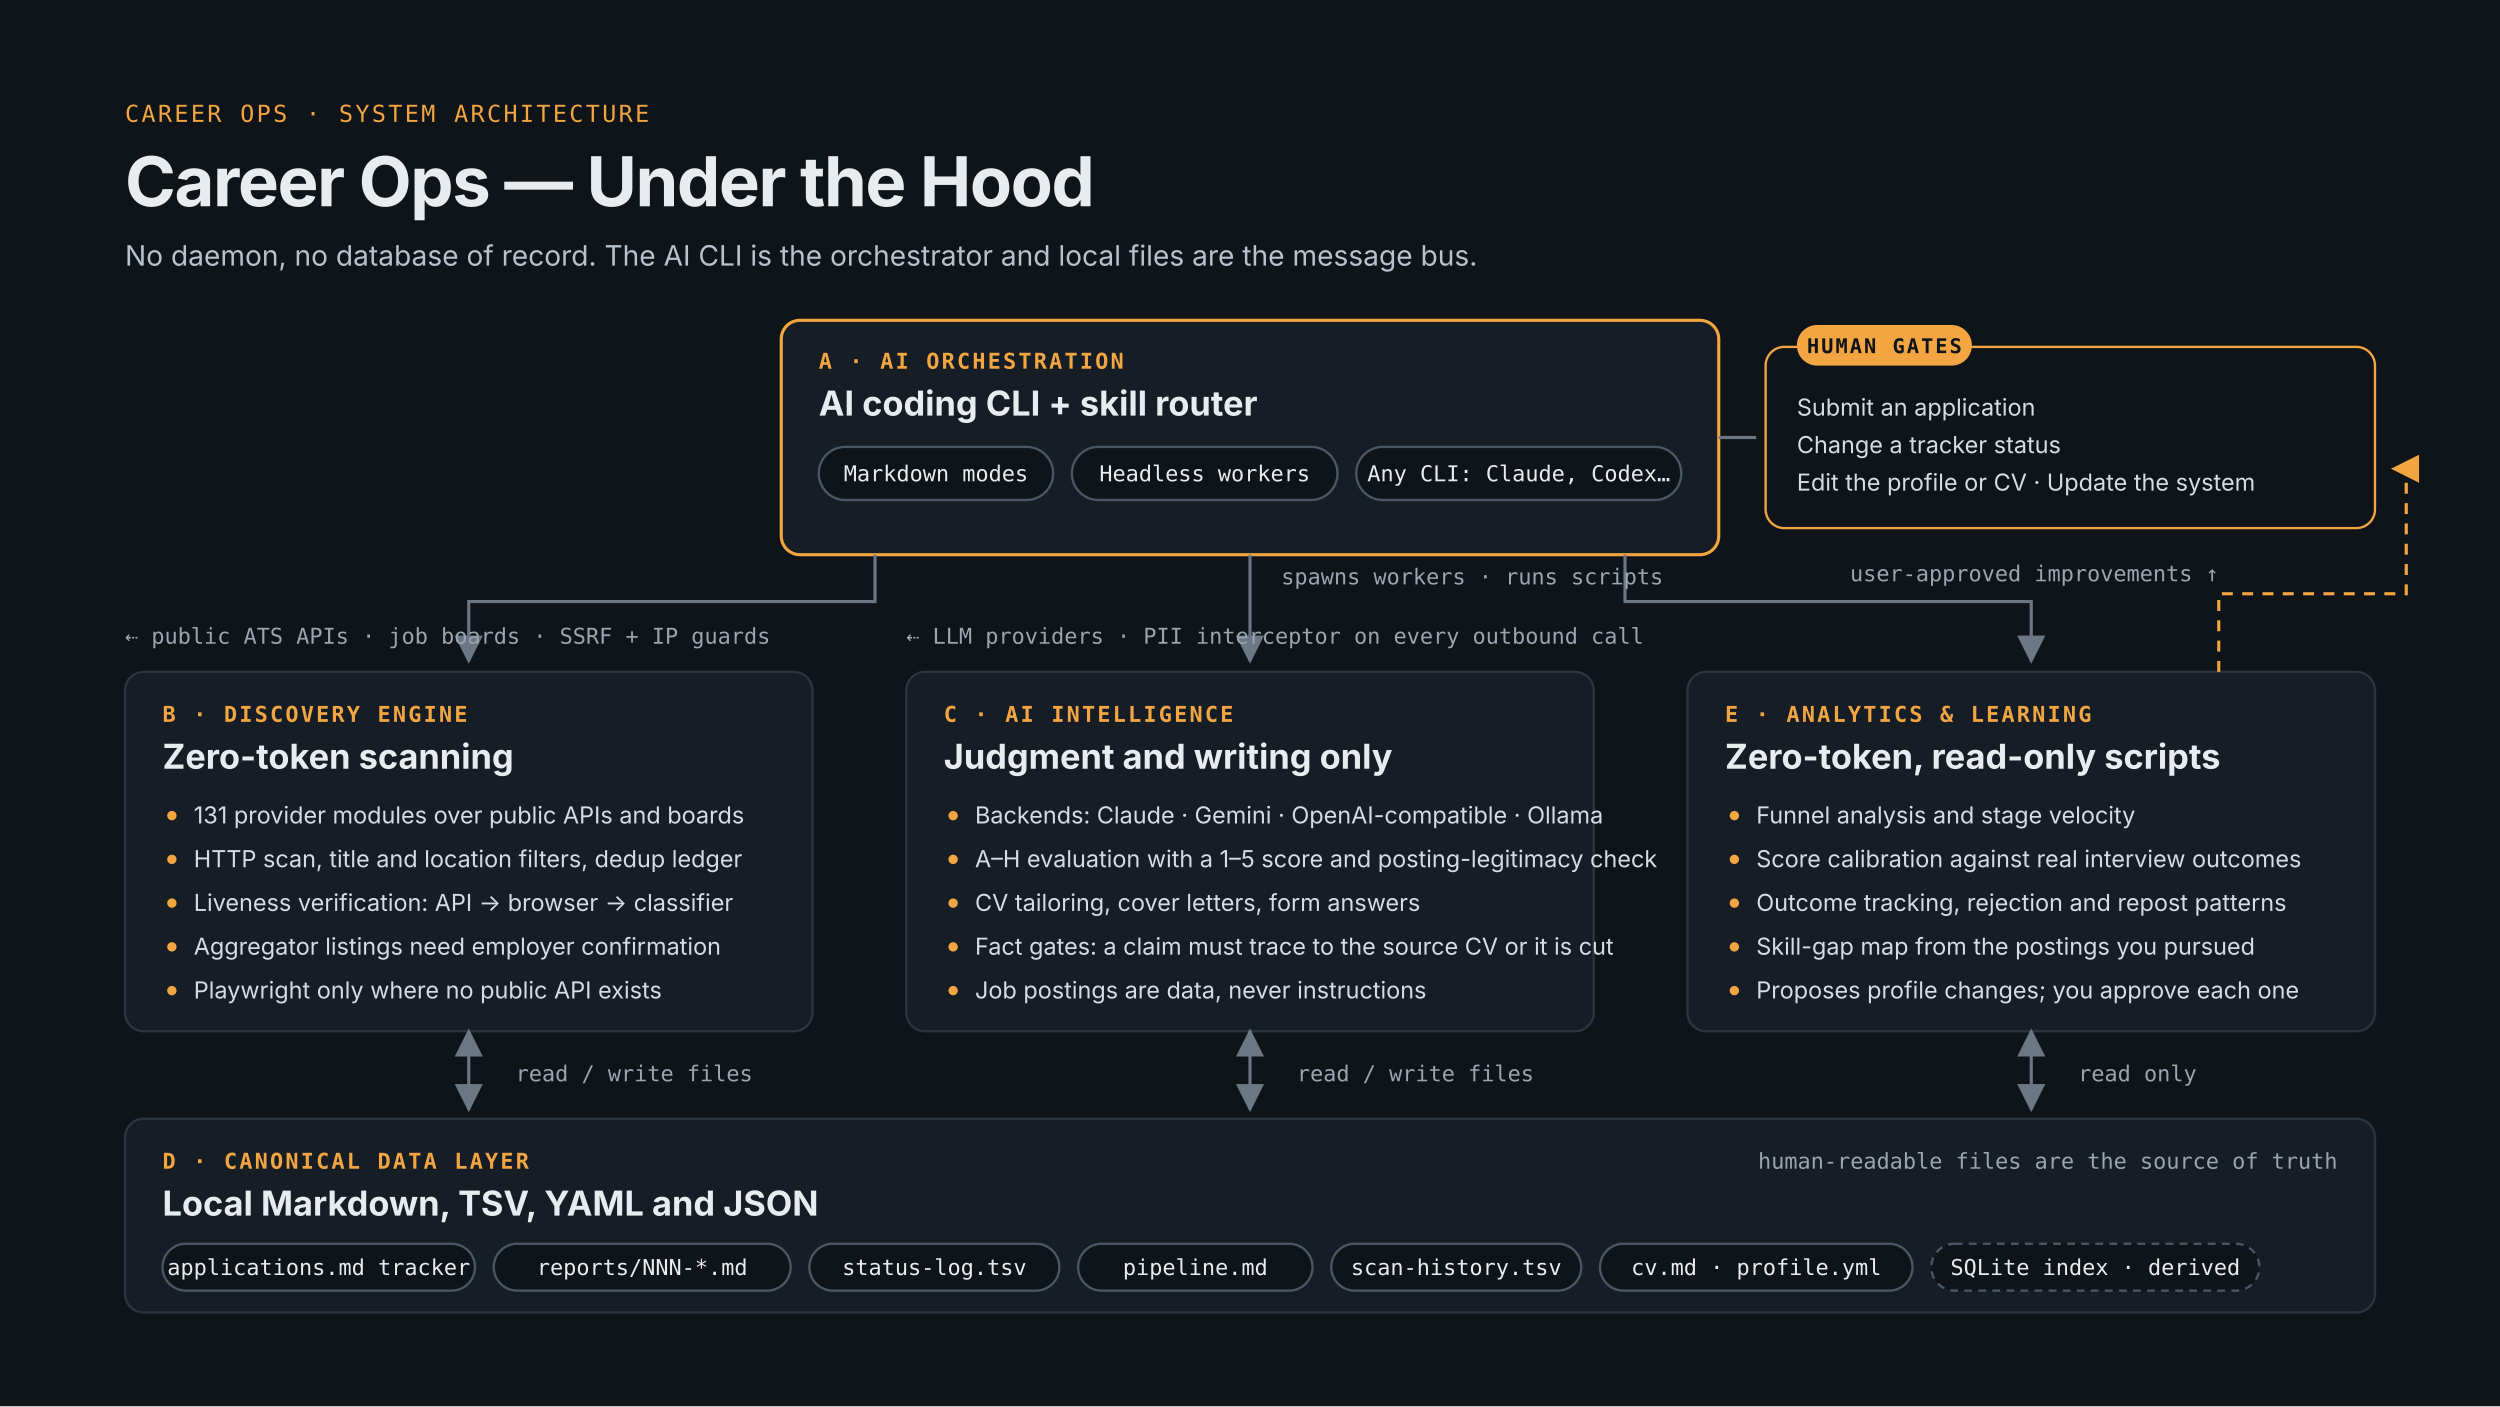
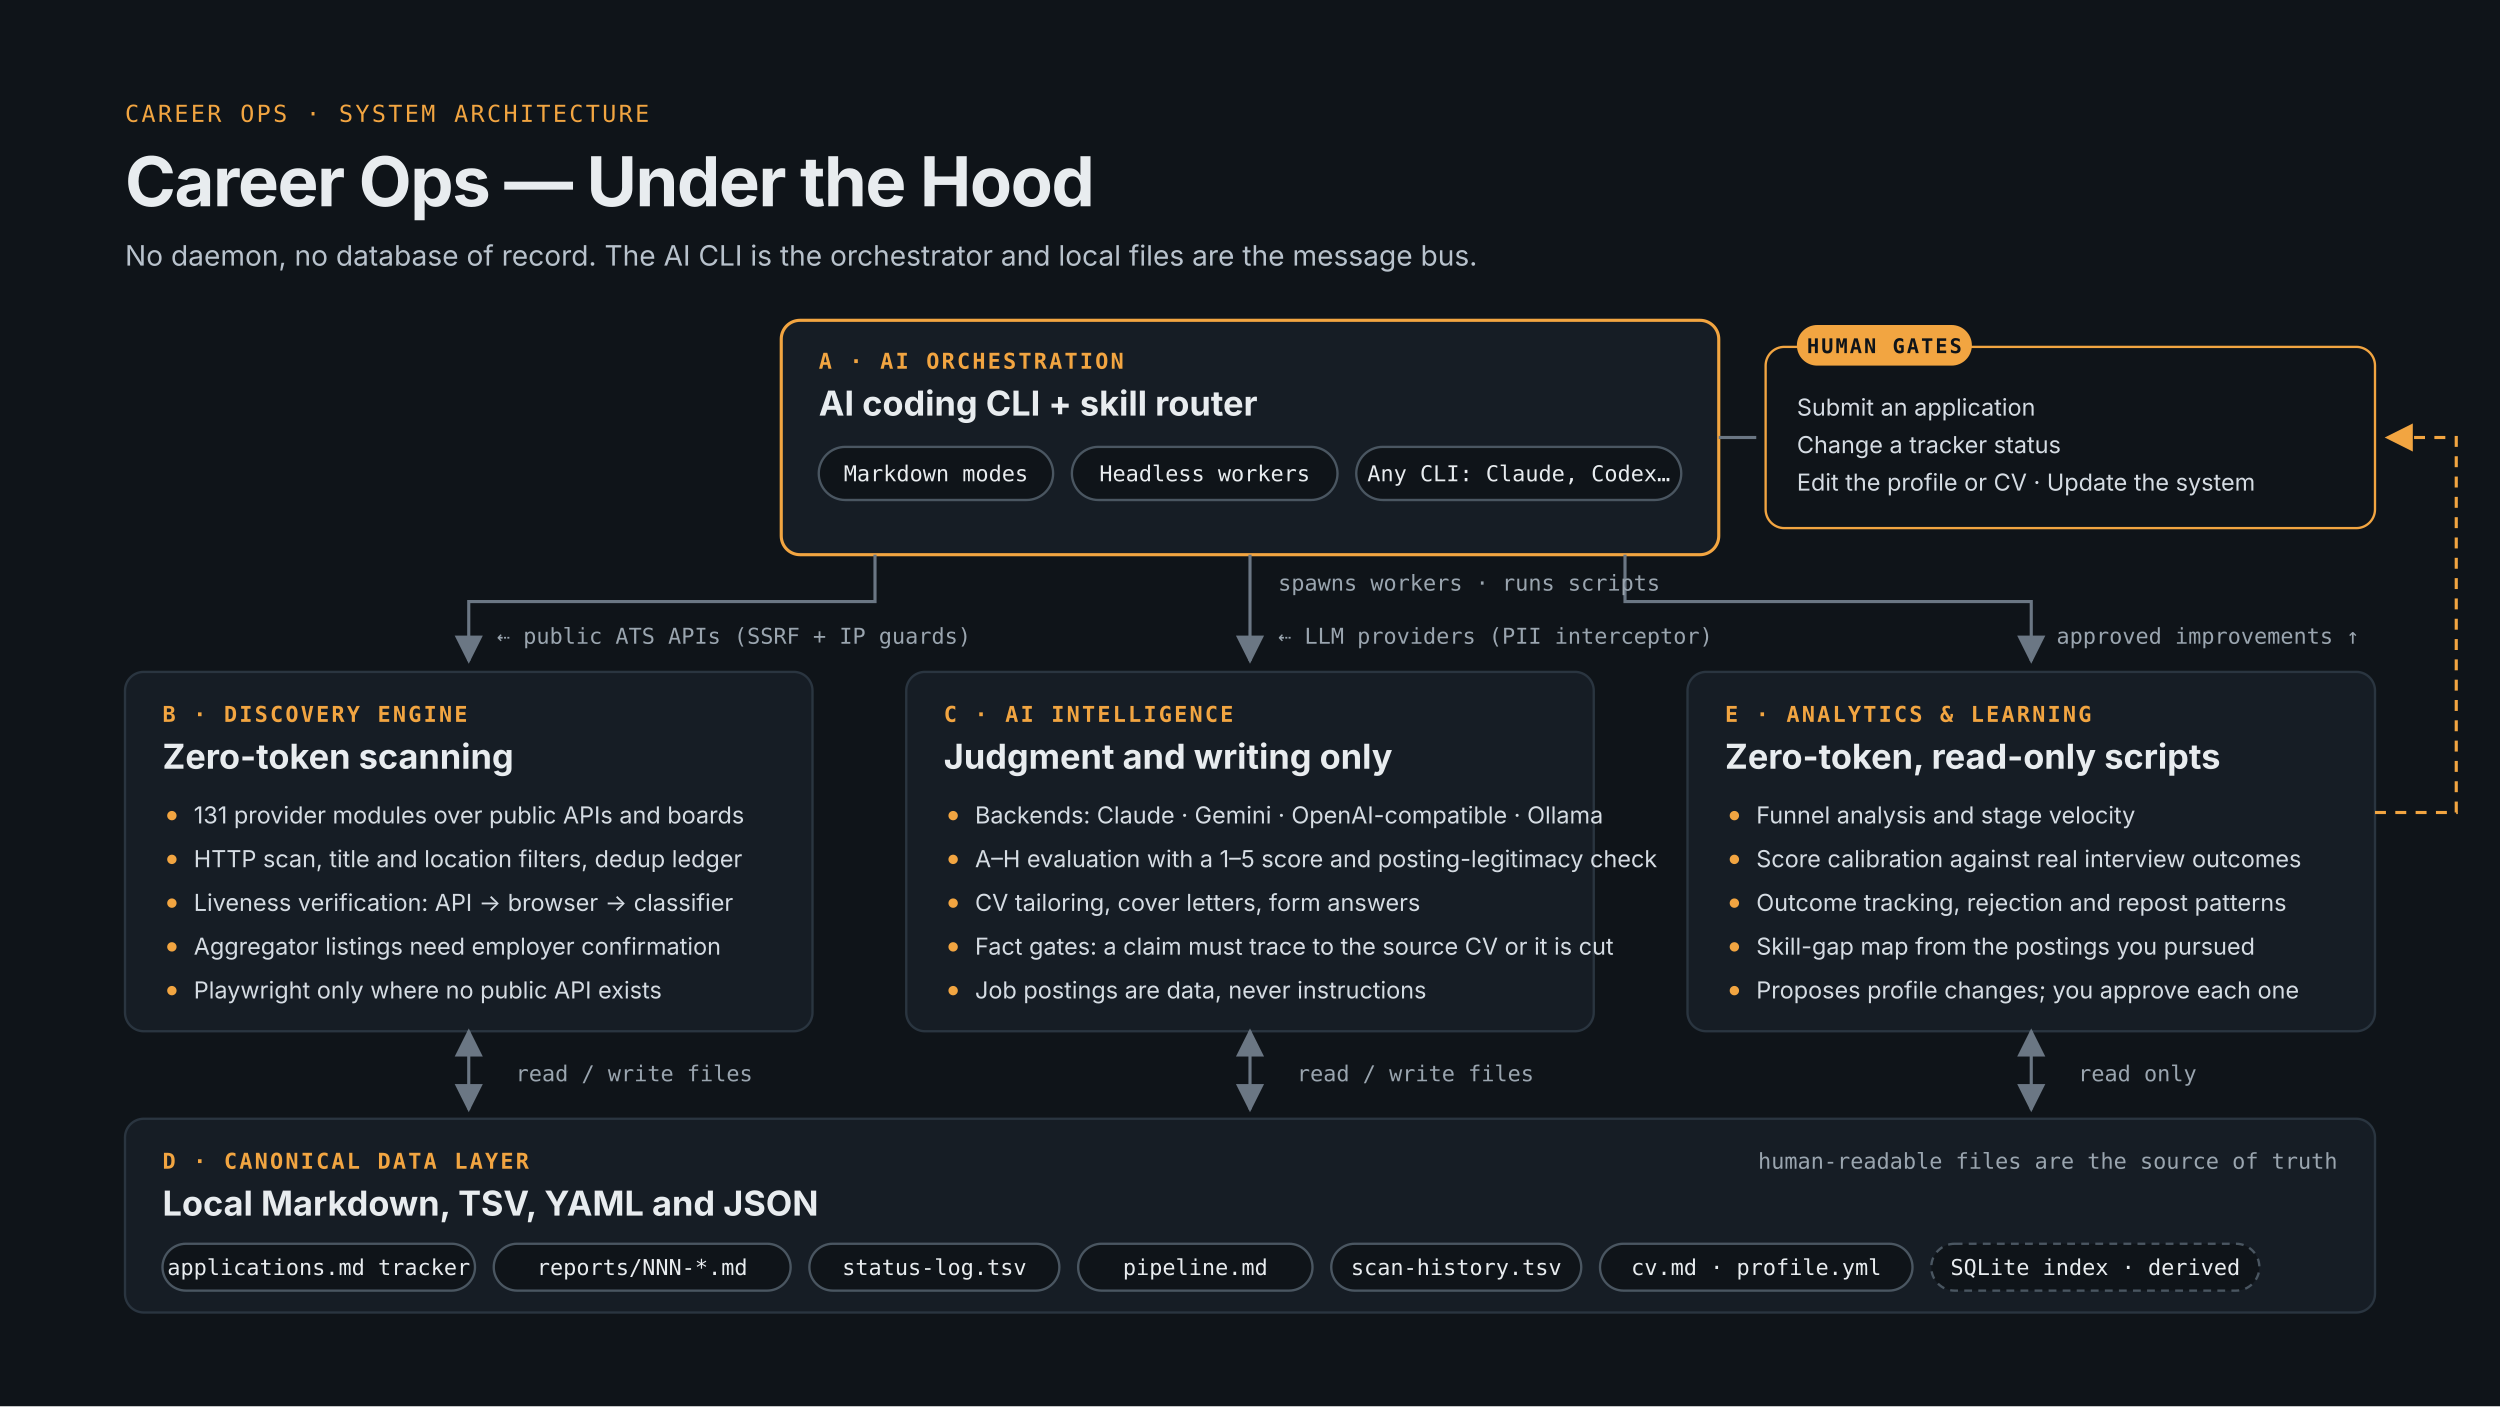
<svg xmlns="http://www.w3.org/2000/svg" viewBox="0 0 1600 900" width="1600" height="900" role="img" aria-labelledby="t d">
  <defs>
    <marker id="arrow" viewBox="0 0 10 10" refX="9" refY="5" markerWidth="9" markerHeight="9" orient="auto-start-reverse">
      <path d="M0 0L10 5L0 10z" fill="#6B7784" />
    </marker>
    <marker id="arrow-hi" viewBox="0 0 10 10" refX="9" refY="5" markerWidth="9" markerHeight="9" orient="auto-start-reverse">
      <path d="M0 0L10 5L0 10z" fill="#F2A541" />
    </marker>
    <style>
-     .title{font:700 44px "Space Grotesk",Inter,system-ui,sans-serif;fill:#E8ECEF;letter-spacing:-.02em}
-     .eyebrow{font:500 15px "JetBrains Mono",ui-monospace,monospace;fill:#F2A541;letter-spacing:.1em}
-     .grp{font:700 14px "JetBrains Mono",ui-monospace,monospace;fill:#F2A541;letter-spacing:.1em}
-     .name{font:700 22px "Space Grotesk",Inter,system-ui,sans-serif;fill:#E8ECEF}
-     .item{font:400 15px Inter,system-ui,sans-serif;fill:#D5DCE3}
-     .chip{font:500 14px "JetBrains Mono",ui-monospace,monospace;fill:#E8ECEF}
-     .cap{font:400 15px "JetBrains Mono",ui-monospace,monospace;fill:#9AA5AF}
-     .edge{font:400 14px "JetBrains Mono",ui-monospace,monospace;fill:#9AA5AF}
-     .badge{font:700 13px "JetBrains Mono",ui-monospace,monospace;fill:#0F1419;letter-spacing:.1em}
-     .box{fill:#161D25;stroke:#2A3540;stroke-width:1.5}
-     .box-hi{fill:#161D25;stroke:#F2A541;stroke-width:2}
-     .chipbox{fill:#0F1419;stroke:#4A5661;stroke-width:1.5}
-     .chipbox-d{fill:#0F1419;stroke:#4A5661;stroke-width:1.5;stroke-dasharray:5 4}
-     .ext{fill:none;stroke:#4A5661;stroke-width:1.5;stroke-dasharray:6 5}
-     .link{fill:none;stroke:#6B7784;stroke-width:2;marker-end:url(#arrow)}
-     .link2{fill:none;stroke:#6B7784;stroke-width:2;marker-start:url(#arrow);marker-end:url(#arrow)}
-     .loop{fill:none;stroke:#F2A541;stroke-width:2;stroke-dasharray:7 6;marker-end:url(#arrow-hi)}
-     .bullet{fill:#F2A541}
+     .ig-title{font:700 44px "Space Grotesk",Inter,system-ui,sans-serif;fill:#E8ECEF;letter-spacing:-.02em}
+     .ig-eyebrow{font:500 15px "JetBrains Mono",ui-monospace,monospace;fill:#F2A541;letter-spacing:.1em}
+     .ig-grp{font:700 14px "JetBrains Mono",ui-monospace,monospace;fill:#F2A541;letter-spacing:.1em}
+     .ig-name{font:700 22px "Space Grotesk",Inter,system-ui,sans-serif;fill:#E8ECEF}
+     .ig-item{font:400 15px Inter,system-ui,sans-serif;fill:#D5DCE3}
+     .ig-chip{font:500 14px "JetBrains Mono",ui-monospace,monospace;fill:#E8ECEF}
+     .ig-cap{font:400 15px "JetBrains Mono",ui-monospace,monospace;fill:#9AA5AF}
+     .ig-edge{font:400 14px "JetBrains Mono",ui-monospace,monospace;fill:#9AA5AF}
+     .ig-badge{font:700 13px "JetBrains Mono",ui-monospace,monospace;fill:#0F1419;letter-spacing:.1em}
+     .ig-box{fill:#161D25;stroke:#2A3540;stroke-width:1.5}
+     .ig-box-hi{fill:#161D25;stroke:#F2A541;stroke-width:2}
+     .ig-chipbox{fill:#0F1419;stroke:#4A5661;stroke-width:1.5}
+     .ig-chipbox-d{fill:#0F1419;stroke:#4A5661;stroke-width:1.5;stroke-dasharray:5 4}
+     .ig-ext{fill:none;stroke:#4A5661;stroke-width:1.5;stroke-dasharray:6 5}
+     .ig-link{fill:none;stroke:#6B7784;stroke-width:2;marker-end:url(#arrow)}
+     .ig-link2{fill:none;stroke:#6B7784;stroke-width:2;marker-start:url(#arrow);marker-end:url(#arrow)}
+     .ig-loop{fill:none;stroke:#F2A541;stroke-width:2;stroke-dasharray:7 6;marker-end:url(#arrow-hi)}
+     .ig-bullet{fill:#F2A541}
  </style>
  </defs>
  <rect width="1600" height="900" fill="#0F1419" />
-   <text class="eyebrow" x="80" y="78">CAREER OPS · SYSTEM ARCHITECTURE</text>
-   <text class="title" x="80" y="132">Career Ops — Under the Hood</text>
-   <text class="item" x="80" y="170" style="font-size:18px;fill:#B8C2CC">No daemon, no database of record. The AI CLI is the orchestrator and local files are the message bus.</text>
+   <text class="ig-eyebrow" x="80" y="78">CAREER OPS · SYSTEM ARCHITECTURE</text>
+   <text class="ig-title" x="80" y="132">Career Ops — Under the Hood</text>
+   <text class="ig-item" x="80" y="170" style="font-size:18px;fill:#B8C2CC">No daemon, no database of record. The AI CLI is the orchestrator and local files are the message bus.</text>
  <g>
-     <rect class="box-hi" x="500" y="205" width="600" height="150" rx="12" />
-     <text class="grp" x="524" y="236">A · AI ORCHESTRATION</text>
-     <text class="name" x="524" y="266">AI coding CLI + skill router</text>
-     <rect class="chipbox" x="524" y="286" width="150" height="34" rx="17" />
-     <text class="chip" x="599" y="308" text-anchor="middle">Markdown modes</text>
-     <rect class="chipbox" x="686" y="286" width="170" height="34" rx="17" />
-     <text class="chip" x="771" y="308" text-anchor="middle">Headless workers</text>
-     <rect class="chipbox" x="868" y="286" width="208" height="34" rx="17" />
-     <text class="chip" x="972" y="308" text-anchor="middle">Any CLI: Claude, Codex…</text>
+     <rect class="ig-box-hi" x="500" y="205" width="600" height="150" rx="12" />
+     <text class="ig-grp" x="524" y="236">A · AI ORCHESTRATION</text>
+     <text class="ig-name" x="524" y="266">AI coding CLI + skill router</text>
+     <rect class="ig-chipbox" x="524" y="286" width="150" height="34" rx="17" />
+     <text class="ig-chip" x="599" y="308" text-anchor="middle">Markdown modes</text>
+     <rect class="ig-chipbox" x="686" y="286" width="170" height="34" rx="17" />
+     <text class="ig-chip" x="771" y="308" text-anchor="middle">Headless workers</text>
+     <rect class="ig-chipbox" x="868" y="286" width="208" height="34" rx="17" />
+     <text class="ig-chip" x="972" y="308" text-anchor="middle">Any CLI: Claude, Codex…</text>
  </g>
  <g>
    <rect x="1130" y="222" width="390" height="116" rx="12" fill="#0F1419" stroke="#F2A541" stroke-width="1.5" />
    <rect x="1150" y="208" width="112" height="26" rx="13" fill="#F2A541" />
-     <text class="badge" x="1206" y="226" text-anchor="middle">HUMAN GATES</text>
-     <text class="item" x="1150" y="266">Submit an application</text>
-     <text class="item" x="1150" y="290">Change a tracker status</text>
-     <text class="item" x="1150" y="314">Edit the profile or CV · Update the system</text>
+     <text class="ig-badge" x="1206" y="226" text-anchor="middle">HUMAN GATES</text>
+     <text class="ig-item" x="1150" y="266">Submit an application</text>
+     <text class="ig-item" x="1150" y="290">Change a tracker status</text>
+     <text class="ig-item" x="1150" y="314">Edit the profile or CV · Update the system</text>
  </g>
-   <line class="link" x1="1100" y1="280" x2="1124" y2="280" style="marker-end:none" />
-   <path class="link" d="M560 355v30H300v38" />
-   <path class="link" d="M800 355v68" />
-   <path class="link" d="M1040 355v30h260v38" />
-   <text class="edge" x="820" y="374">spawns workers · runs scripts</text>
-   <text class="edge" x="80" y="412">⇠ public ATS APIs · job boards · SSRF + IP guards</text>
-   <text class="edge" x="580" y="412">⇠ LLM providers · PII interceptor on every outbound call</text>
+   <line class="ig-link" x1="1100" y1="280" x2="1124" y2="280" style="marker-end:none" />
+   <path class="ig-link" d="M560 355v30H300v38" />
+   <path class="ig-link" d="M800 355v68" />
+   <path class="ig-link" d="M1040 355v30h260v38" />
+   <text class="ig-edge" x="818" y="378">spawns workers · runs scripts</text>
+   <text class="ig-edge" x="318" y="412">⇠ public ATS APIs (SSRF + IP guards)</text>
+   <text class="ig-edge" x="818" y="412">⇠ LLM providers (PII interceptor)</text>
  <g>
-     <rect class="box" x="80" y="430" width="440" height="230" rx="12" />
-     <text class="grp" x="104" y="462">B · DISCOVERY ENGINE</text>
-     <text class="name" x="104" y="492">Zero-token scanning</text>
-     <circle class="bullet" cx="110" cy="522" r="3" />
-     <text class="item" x="124" y="527">131 provider modules over public APIs and boards</text>
-     <circle class="bullet" cx="110" cy="550" r="3" />
-     <text class="item" x="124" y="555">HTTP scan, title and location filters, dedup ledger</text>
-     <circle class="bullet" cx="110" cy="578" r="3" />
-     <text class="item" x="124" y="583">Liveness verification: API → browser → classifier</text>
-     <circle class="bullet" cx="110" cy="606" r="3" />
-     <text class="item" x="124" y="611">Aggregator listings need employer confirmation</text>
-     <circle class="bullet" cx="110" cy="634" r="3" />
-     <text class="item" x="124" y="639">Playwright only where no public API exists</text>
+     <rect class="ig-box" x="80" y="430" width="440" height="230" rx="12" />
+     <text class="ig-grp" x="104" y="462">B · DISCOVERY ENGINE</text>
+     <text class="ig-name" x="104" y="492">Zero-token scanning</text>
+     <circle class="ig-bullet" cx="110" cy="522" r="3" />
+     <text class="ig-item" x="124" y="527">131 provider modules over public APIs and boards</text>
+     <circle class="ig-bullet" cx="110" cy="550" r="3" />
+     <text class="ig-item" x="124" y="555">HTTP scan, title and location filters, dedup ledger</text>
+     <circle class="ig-bullet" cx="110" cy="578" r="3" />
+     <text class="ig-item" x="124" y="583">Liveness verification: API → browser → classifier</text>
+     <circle class="ig-bullet" cx="110" cy="606" r="3" />
+     <text class="ig-item" x="124" y="611">Aggregator listings need employer confirmation</text>
+     <circle class="ig-bullet" cx="110" cy="634" r="3" />
+     <text class="ig-item" x="124" y="639">Playwright only where no public API exists</text>
  </g>
  <g>
-     <rect class="box" x="580" y="430" width="440" height="230" rx="12" />
-     <text class="grp" x="604" y="462">C · AI INTELLIGENCE</text>
-     <text class="name" x="604" y="492">Judgment and writing only</text>
-     <circle class="bullet" cx="610" cy="522" r="3" />
-     <text class="item" x="624" y="527">Backends: Claude · Gemini · OpenAI-compatible · Ollama</text>
-     <circle class="bullet" cx="610" cy="550" r="3" />
-     <text class="item" x="624" y="555">A–H evaluation with a 1–5 score and posting-legitimacy check</text>
-     <circle class="bullet" cx="610" cy="578" r="3" />
-     <text class="item" x="624" y="583">CV tailoring, cover letters, form answers</text>
-     <circle class="bullet" cx="610" cy="606" r="3" />
-     <text class="item" x="624" y="611">Fact gates: a claim must trace to the source CV or it is cut</text>
-     <circle class="bullet" cx="610" cy="634" r="3" />
-     <text class="item" x="624" y="639">Job postings are data, never instructions</text>
+     <rect class="ig-box" x="580" y="430" width="440" height="230" rx="12" />
+     <text class="ig-grp" x="604" y="462">C · AI INTELLIGENCE</text>
+     <text class="ig-name" x="604" y="492">Judgment and writing only</text>
+     <circle class="ig-bullet" cx="610" cy="522" r="3" />
+     <text class="ig-item" x="624" y="527">Backends: Claude · Gemini · OpenAI-compatible · Ollama</text>
+     <circle class="ig-bullet" cx="610" cy="550" r="3" />
+     <text class="ig-item" x="624" y="555">A–H evaluation with a 1–5 score and posting-legitimacy check</text>
+     <circle class="ig-bullet" cx="610" cy="578" r="3" />
+     <text class="ig-item" x="624" y="583">CV tailoring, cover letters, form answers</text>
+     <circle class="ig-bullet" cx="610" cy="606" r="3" />
+     <text class="ig-item" x="624" y="611">Fact gates: a claim must trace to the source CV or it is cut</text>
+     <circle class="ig-bullet" cx="610" cy="634" r="3" />
+     <text class="ig-item" x="624" y="639">Job postings are data, never instructions</text>
  </g>
  <g>
-     <rect class="box" x="1080" y="430" width="440" height="230" rx="12" />
-     <text class="grp" x="1104" y="462">E · ANALYTICS &amp; LEARNING</text>
-     <text class="name" x="1104" y="492">Zero-token, read-only scripts</text>
-     <circle class="bullet" cx="1110" cy="522" r="3" />
-     <text class="item" x="1124" y="527">Funnel analysis and stage velocity</text>
-     <circle class="bullet" cx="1110" cy="550" r="3" />
-     <text class="item" x="1124" y="555">Score calibration against real interview outcomes</text>
-     <circle class="bullet" cx="1110" cy="578" r="3" />
-     <text class="item" x="1124" y="583">Outcome tracking, rejection and repost patterns</text>
-     <circle class="bullet" cx="1110" cy="606" r="3" />
-     <text class="item" x="1124" y="611">Skill-gap map from the postings you pursued</text>
-     <circle class="bullet" cx="1110" cy="634" r="3" />
-     <text class="item" x="1124" y="639">Proposes profile changes; you approve each one</text>
+     <rect class="ig-box" x="1080" y="430" width="440" height="230" rx="12" />
+     <text class="ig-grp" x="1104" y="462">E · ANALYTICS &amp; LEARNING</text>
+     <text class="ig-name" x="1104" y="492">Zero-token, read-only scripts</text>
+     <circle class="ig-bullet" cx="1110" cy="522" r="3" />
+     <text class="ig-item" x="1124" y="527">Funnel analysis and stage velocity</text>
+     <circle class="ig-bullet" cx="1110" cy="550" r="3" />
+     <text class="ig-item" x="1124" y="555">Score calibration against real interview outcomes</text>
+     <circle class="ig-bullet" cx="1110" cy="578" r="3" />
+     <text class="ig-item" x="1124" y="583">Outcome tracking, rejection and repost patterns</text>
+     <circle class="ig-bullet" cx="1110" cy="606" r="3" />
+     <text class="ig-item" x="1124" y="611">Skill-gap map from the postings you pursued</text>
+     <circle class="ig-bullet" cx="1110" cy="634" r="3" />
+     <text class="ig-item" x="1124" y="639">Proposes profile changes; you approve each one</text>
  </g>
-   <path class="loop" d="M1420 430V380h120V300h-8" />
-   <text class="edge" x="1420" y="372" fill="#F2A541" text-anchor="end">user-approved improvements ↑</text>
-   <path class="link2" d="M300 660v50" />
-   <path class="link2" d="M800 660v50" />
-   <path class="link2" d="M1300 660v50" />
-   <text class="edge" x="330" y="692">read / write files</text>
-   <text class="edge" x="830" y="692">read / write files</text>
-   <text class="edge" x="1330" y="692">read only</text>
+   <path class="ig-loop" d="M1520 520h52V280h-44" />
+   <text class="ig-edge" x="1510" y="412" fill="#F2A541" text-anchor="end">approved improvements ↑</text>
+   <path class="ig-link2" d="M300 660v50" />
+   <path class="ig-link2" d="M800 660v50" />
+   <path class="ig-link2" d="M1300 660v50" />
+   <text class="ig-edge" x="330" y="692">read / write files</text>
+   <text class="ig-edge" x="830" y="692">read / write files</text>
+   <text class="ig-edge" x="1330" y="692">read only</text>
  <g>
-     <rect class="box" x="80" y="716" width="1440" height="124" rx="12" />
-     <text class="grp" x="104" y="748">D · CANONICAL DATA LAYER</text>
-     <text class="name" x="104" y="778">Local Markdown, TSV, YAML and JSON</text>
-     <rect class="chipbox" x="104" y="796" width="200" height="30" rx="15" />
-     <text class="chip" x="204" y="816" text-anchor="middle">applications.md tracker</text>
-     <rect class="chipbox" x="316" y="796" width="190" height="30" rx="15" />
-     <text class="chip" x="411" y="816" text-anchor="middle">reports/NNN-*.md</text>
-     <rect class="chipbox" x="518" y="796" width="160" height="30" rx="15" />
-     <text class="chip" x="598" y="816" text-anchor="middle">status-log.tsv</text>
-     <rect class="chipbox" x="690" y="796" width="150" height="30" rx="15" />
-     <text class="chip" x="765" y="816" text-anchor="middle">pipeline.md</text>
-     <rect class="chipbox" x="852" y="796" width="160" height="30" rx="15" />
-     <text class="chip" x="932" y="816" text-anchor="middle">scan-history.tsv</text>
-     <rect class="chipbox" x="1024" y="796" width="200" height="30" rx="15" />
-     <text class="chip" x="1124" y="816" text-anchor="middle">cv.md · profile.yml</text>
-     <rect class="chipbox-d" x="1236" y="796" width="210" height="30" rx="15" />
-     <text class="chip" x="1341" y="816" text-anchor="middle" fill="#9AA5AF">SQLite index · derived</text>
-     <text class="edge" x="1496" y="748" text-anchor="end">human-readable files are the source of truth</text>
+     <rect class="ig-box" x="80" y="716" width="1440" height="124" rx="12" />
+     <text class="ig-grp" x="104" y="748">D · CANONICAL DATA LAYER</text>
+     <text class="ig-name" x="104" y="778">Local Markdown, TSV, YAML and JSON</text>
+     <rect class="ig-chipbox" x="104" y="796" width="200" height="30" rx="15" />
+     <text class="ig-chip" x="204" y="816" text-anchor="middle">applications.md tracker</text>
+     <rect class="ig-chipbox" x="316" y="796" width="190" height="30" rx="15" />
+     <text class="ig-chip" x="411" y="816" text-anchor="middle">reports/NNN-*.md</text>
+     <rect class="ig-chipbox" x="518" y="796" width="160" height="30" rx="15" />
+     <text class="ig-chip" x="598" y="816" text-anchor="middle">status-log.tsv</text>
+     <rect class="ig-chipbox" x="690" y="796" width="150" height="30" rx="15" />
+     <text class="ig-chip" x="765" y="816" text-anchor="middle">pipeline.md</text>
+     <rect class="ig-chipbox" x="852" y="796" width="160" height="30" rx="15" />
+     <text class="ig-chip" x="932" y="816" text-anchor="middle">scan-history.tsv</text>
+     <rect class="ig-chipbox" x="1024" y="796" width="200" height="30" rx="15" />
+     <text class="ig-chip" x="1124" y="816" text-anchor="middle">cv.md · profile.yml</text>
+     <rect class="ig-chipbox-d" x="1236" y="796" width="210" height="30" rx="15" />
+     <text class="ig-chip" x="1341" y="816" text-anchor="middle" fill="#9AA5AF">SQLite index · derived</text>
+     <text class="ig-edge" x="1496" y="748" text-anchor="end">human-readable files are the source of truth</text>
  </g>
</svg>
